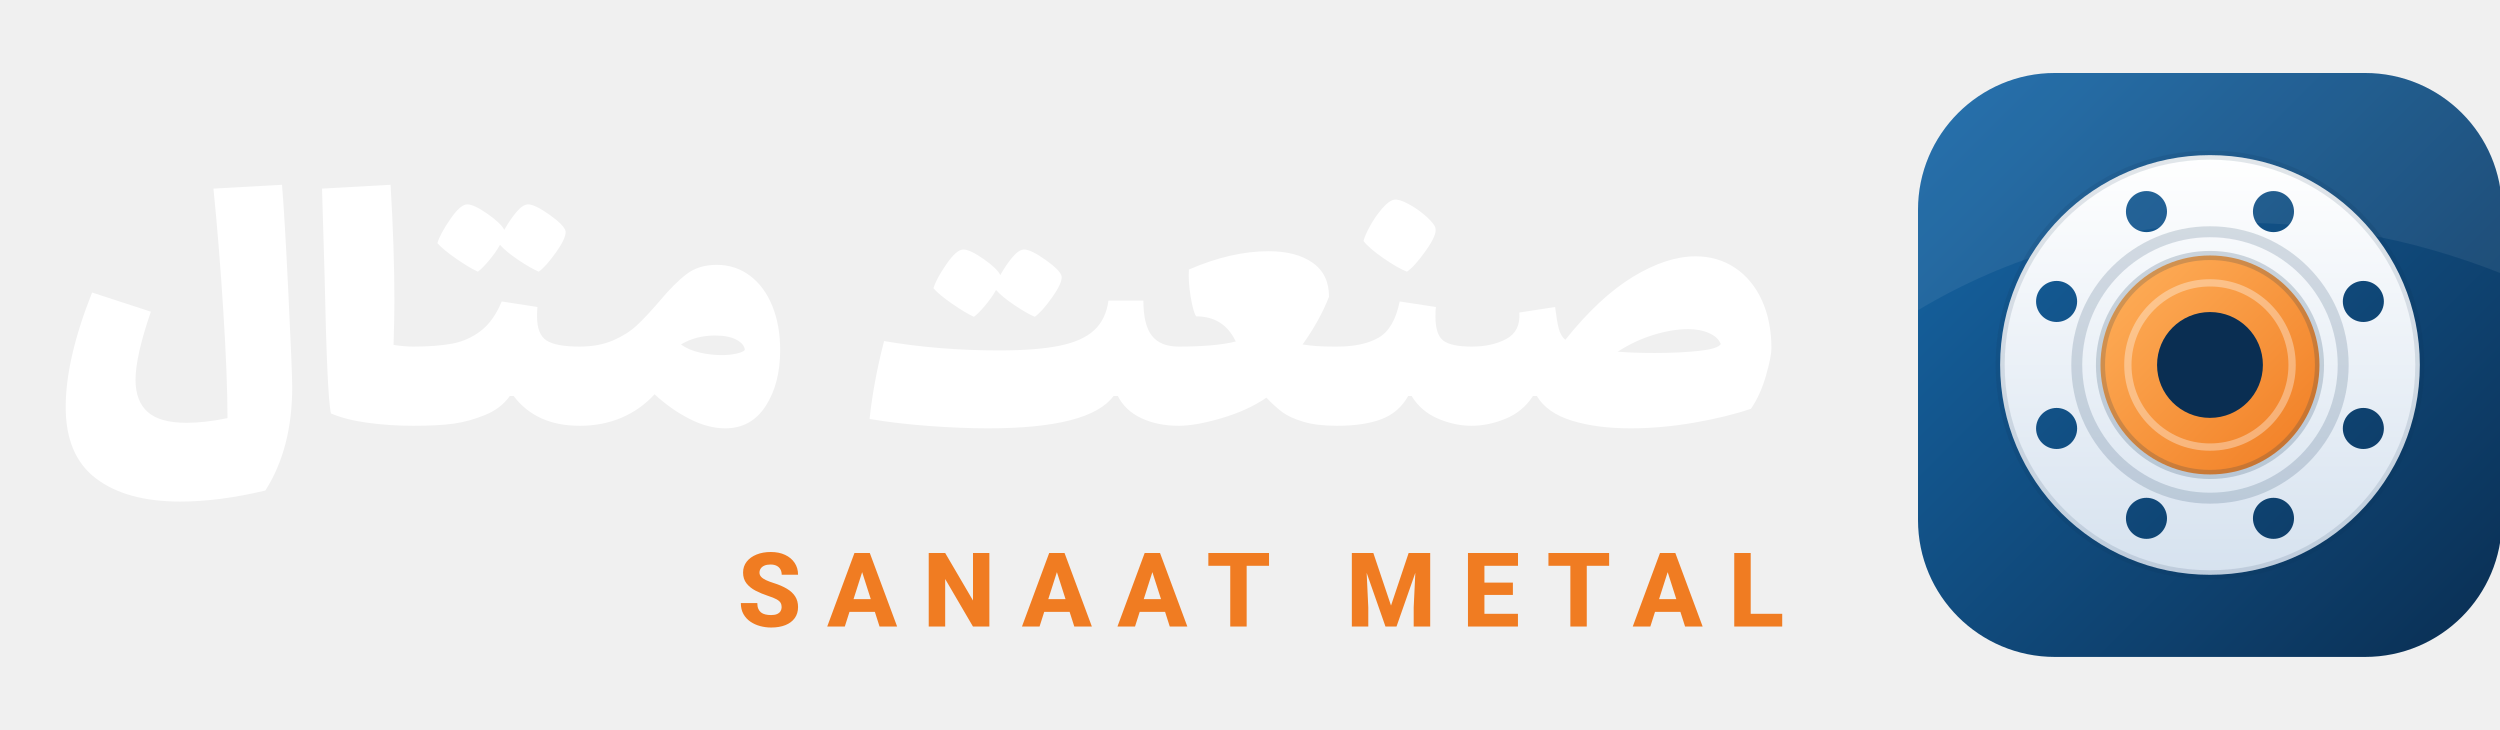
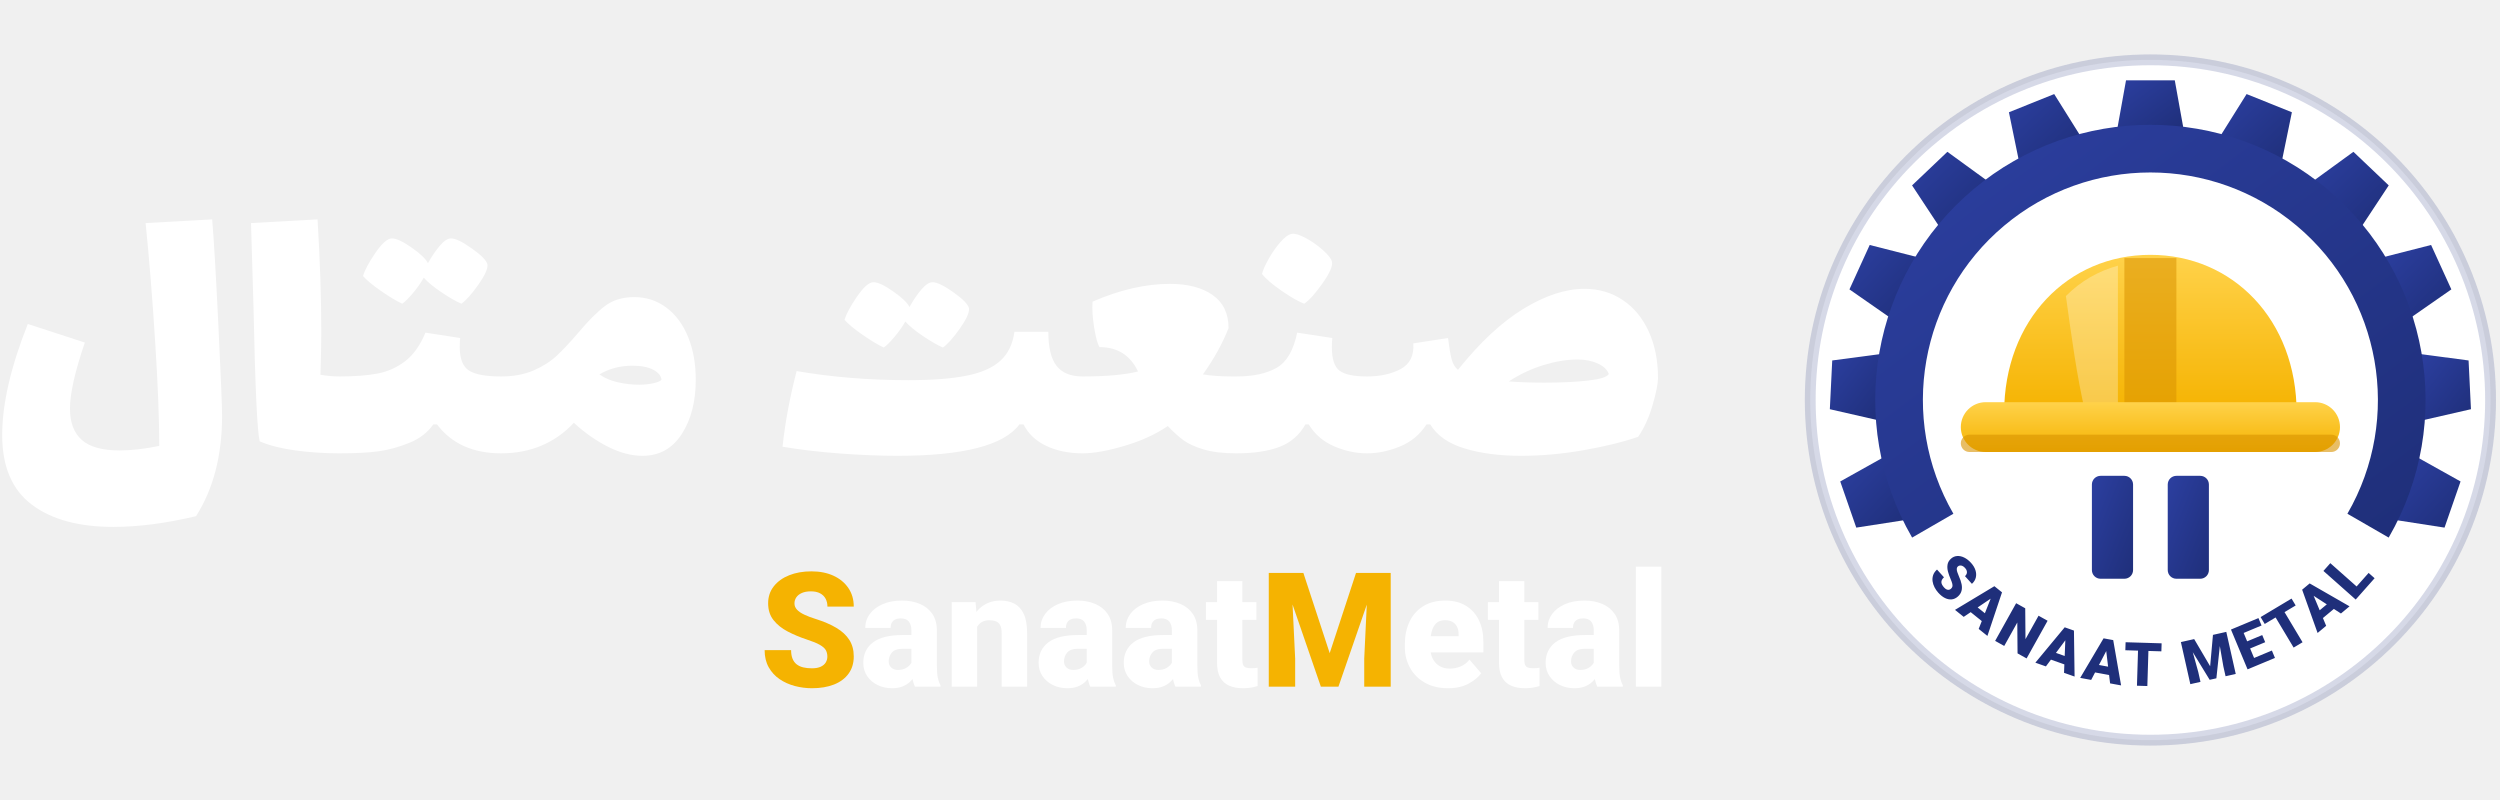
- <svg xmlns="http://www.w3.org/2000/svg" viewBox="0 0 411 120" width="411" height="120" role="img" aria-label="صنعت متال | Sanaat Metal">
-   <g transform="translate(315.32 12.0) scale(1.5)">
+ <svg xmlns="http://www.w3.org/2000/svg" viewBox="0 0 375 120" width="375" height="120" role="img" aria-label="صنعت متال | SanaatMetal">
+   <g transform="translate(270.56 8.0) scale(1.625)">
    <defs>
-       <linearGradient id="kbg" x1="0" y1="0" x2="1" y2="1">
-         <stop offset="0" stop-color="#1769aa" />
-         <stop offset="1" stop-color="#0a2e52" />
+       <linearGradient id="kg" x1="0" y1="0" x2="0" y2="1">
+         <stop offset="0" stop-color="#ffd24a" />
+         <stop offset="1" stop-color="#f5b301" />
      </linearGradient>
-       <linearGradient id="kor" x1="0" y1="0" x2="1" y2="1">
-         <stop offset="0" stop-color="#ffb15c" />
-         <stop offset="1" stop-color="#f07c22" />
+       <linearGradient id="kn" x1="0" y1="0" x2="1" y2="1">
+         <stop offset="0" stop-color="#2c3fa0" />
+         <stop offset="1" stop-color="#1f2f7a" />
      </linearGradient>
-       <linearGradient id="kst" x1="0" y1="0" x2="0" y2="1">
-         <stop offset="0" stop-color="#ffffff" />
-         <stop offset="1" stop-color="#d6e2ef" />
-       </linearGradient>
-       <mask id="km">
-         <rect width="64" height="64" fill="#fff" />
-         <g fill="#000">
-           <circle cx="48.81" cy="38.96" r="2.25" />
-           <circle cx="38.96" cy="48.81" r="2.25" />
-           <circle cx="25.04" cy="48.81" r="2.25" />
-           <circle cx="15.19" cy="38.96" r="2.25" />
-           <circle cx="15.19" cy="25.04" r="2.25" />
-           <circle cx="25.04" cy="15.19" r="2.25" />
-           <circle cx="38.96" cy="15.19" r="2.25" />
-           <circle cx="48.81" cy="25.04" r="2.25" />
-         </g>
-       </mask>
    </defs>
-     <rect width="64" height="64" rx="15" fill="url(#kbg)" />
-     <path d="M0 15A15 15 0 0 1 15 0H49A15 15 0 0 1 64 15V22C44 14 20 14 0 26Z" fill="#fff" opacity=".07" />
-     <circle cx="32" cy="32" r="23" fill="url(#kst)" mask="url(#km)" />
-     <circle cx="32" cy="32" r="23" fill="none" stroke="#0a2e52" stroke-opacity=".12" stroke-width="1" />
-     <circle cx="32" cy="32" r="14.6" fill="none" stroke="#0a2e52" stroke-opacity=".16" stroke-width="1.2" />
-     <circle cx="32" cy="32" r="12" fill="url(#kor)" />
-     <circle cx="32" cy="32" r="9" fill="none" stroke="#fff" stroke-opacity=".35" stroke-width=".8" />
-     <circle cx="32" cy="32" r="5.8" fill="#0a2e52" />
-     <circle cx="32" cy="32" r="12" fill="none" stroke="#0a2e52" stroke-opacity=".18" stroke-width="1" />
+     <circle cx="32" cy="32" r="31.4" fill="#fff" />
+     <circle cx="32" cy="32" r="31.4" fill="none" stroke="#1f2f7a" stroke-opacity=".18" stroke-width="1" />
+     <g fill="url(#kn)">
+       <polygon points="9.36,43.08 4.85,43.78 3.37,39.52 7.36,37.29" />
+       <polygon points="6.87,33.87 2.41,32.85 2.63,28.35 7.16,27.75" />
+       <polygon points="7.97,24.40 4.22,21.79 6.09,17.69 10.52,18.82" />
+       <polygon points="12.52,16.01 10.00,12.19 13.26,9.09 16.96,11.78" />
+       <polygon points="19.86,9.92 18.94,5.44 23.12,3.76 25.55,7.64" />
+       <polygon points="28.94,6.99 29.75,2.49 34.25,2.49 35.06,6.99" />
+       <polygon points="38.45,7.64 40.88,3.76 45.06,5.44 44.14,9.92" />
+       <polygon points="47.04,11.78 50.74,9.09 54.00,12.19 51.48,16.01" />
+       <polygon points="53.48,18.82 57.91,17.69 59.78,21.79 56.03,24.40" />
+       <polygon points="56.84,27.75 61.37,28.35 61.59,32.85 57.13,33.87" />
+       <polygon points="56.64,37.29 60.63,39.52 59.15,43.78 54.64,43.08" />
+     </g>
+     <path d="M11.91 43.60A23.2 23.2 0 1 1 52.09 43.60" fill="none" stroke="url(#kn)" stroke-width="4.4" />
+     <path d="M18.5 33.2C18.5 24.6 24.4 18.6 32 18.6S45.5 24.6 45.5 33.2Z" fill="url(#kg)" />
+     <path d="M29.6 18.9H34.4V33.2H29.6Z" fill="#d99200" opacity=".55" />
+     <path d="M24.2 22.4C25.6 21 27.2 20.1 29 19.6V33.2H26C25.2 29.8 24.7 26 24.2 22.4Z" fill="#fff" opacity=".28" />
+     <rect x="14.5" y="32.2" width="35" height="4.6" rx="2.3" fill="url(#kg)" />
+     <rect x="14.5" y="35.2" width="35" height="1.6" rx=".8" fill="#d99200" opacity=".6" />
+     <rect x="26.6" y="39" width="3.8" height="9.5" rx=".8" fill="url(#kn)" />
+     <rect x="33.6" y="39" width="3.8" height="9.5" rx=".8" fill="url(#kn)" />
+     <path d="M13.589 49.424Q13.682 49.34 13.717 49.239Q13.751 49.138 13.714 48.969Q13.677 48.8 13.551 48.512Q13.404 48.174 13.314 47.836Q13.225 47.499 13.275 47.194Q13.324 46.89 13.59 46.65Q13.844 46.421 14.164 46.401Q14.485 46.38 14.818 46.546Q15.151 46.711 15.446 47.038Q15.739 47.362 15.851 47.713Q15.963 48.063 15.884 48.39Q15.805 48.717 15.525 48.97L14.886 48.261Q14.998 48.161 15.042 48.038Q15.086 47.915 15.052 47.78Q15.018 47.645 14.894 47.507Q14.773 47.373 14.65 47.318Q14.527 47.263 14.417 47.278Q14.306 47.293 14.225 47.366Q14.138 47.445 14.127 47.572Q14.117 47.699 14.17 47.872Q14.223 48.045 14.32 48.263Q14.505 48.668 14.572 49.007Q14.639 49.347 14.562 49.627Q14.486 49.908 14.236 50.133Q13.97 50.373 13.662 50.405Q13.353 50.436 13.036 50.279Q12.719 50.121 12.42 49.79Q12.215 49.563 12.074 49.29Q11.933 49.018 11.893 48.73Q11.853 48.443 11.946 48.165Q12.04 47.887 12.302 47.651L12.946 48.365Q12.817 48.483 12.758 48.598Q12.7 48.713 12.707 48.828Q12.713 48.944 12.778 49.062Q12.843 49.181 12.956 49.307Q13.079 49.443 13.194 49.49Q13.308 49.538 13.409 49.517Q13.51 49.496 13.589 49.424ZM17.493 50.176 14.766 52.019 13.963 51.373 17.598 49.187 18.107 49.596ZM16.149 53.131 17.361 50.07 17.787 49.339 18.303 49.754 16.955 53.778ZM17.05 51.949 16.585 52.527 14.994 51.247 15.458 50.67ZM22.511 52.378 20.572 55.855 19.737 55.389 19.713 52.539 18.507 54.703 17.668 54.235 19.607 50.758 20.446 51.226 20.469 54.075 21.676 51.912ZM24.318 53.95 22.354 56.591 21.382 56.247 24.09 52.982 24.706 53.2ZM24.027 57.183 24.158 53.894 24.319 53.063 24.943 53.284 25.001 57.528ZM24.486 55.77 24.239 56.469 22.313 55.787 22.561 55.089ZM28.056 54.92 26.533 57.838 25.519 57.651 27.677 54 28.32 54.118ZM28.279 58.158 27.889 54.889 27.916 54.044 28.567 54.163 29.295 58.345ZM28.509 56.691 28.375 57.42 26.366 57.051 26.5 56.322ZM31.839 54.424 31.718 58.404 30.759 58.374 30.88 54.395ZM33.036 54.461 33.013 55.201 29.687 55.1 29.71 54.36ZM35.278 54.241 36.041 54.07 37.515 56.578 37.775 53.68 38.538 53.509 38.09 57.69 37.471 57.829ZM34.814 54.345 35.603 54.168 36.419 57.112 36.622 58.019 35.686 58.23ZM38.213 53.582 39.005 53.404 39.877 57.289 38.938 57.499 38.735 56.592ZM43.214 55.127 43.498 55.809 41.54 56.625 41.256 55.944ZM40.323 52.819 41.855 56.494 40.969 56.863 39.437 53.189ZM42.322 53.698 42.597 54.357 40.891 55.068 40.616 54.409ZM41.974 52.131 42.259 52.815 40.293 53.635 40.008 52.951ZM44.001 50.945 46.045 54.362 45.221 54.854 43.177 51.438ZM45.029 50.33 45.409 50.966 42.553 52.674 42.173 52.038ZM46.957 49.808 48.225 52.845 47.433 53.505 46.007 49.51 46.509 49.092ZM49.588 51.708 46.826 49.917 46.194 49.354 46.702 48.931 50.382 51.046ZM48.607 50.593 49.082 51.162 47.513 52.47 47.039 51.901ZM52.143 47.962 52.696 48.451 51.361 49.957 50.808 49.468ZM48.608 47.061 51.588 49.702 50.951 50.42 47.972 47.779Z" fill="#1f2f7a" />
  </g>
-   <path d="M48.04 63.63Q48.04 73.71 43.63 80.64Q36.0 82.46 29.63 82.46Q20.81 82.46 15.805 78.68Q10.8 74.9 10.8 66.92Q10.8 59.01 15.14 48.09L24.8 51.24Q22.28 58.59 22.28 62.44Q22.28 65.94 24.275 67.725Q26.27 69.51 30.68 69.51Q33.69 69.51 37.4 68.74Q37.4 61.95 36.7 50.96Q36.0 39.97 35.09 31.01L46.36 30.38Q46.78 35.21 47.41 48.23Q48.04 61.25 48.04 63.63ZM69.81 63.49Q69.81 66.85 69.39 68.425Q68.97 70.0 67.92 70.0Q64.07 70.0 60.465 69.51Q56.86 69.02 54.41 67.97Q53.78 65.45 53.36 45.22L52.94 31.01L64.21 30.38Q64.84 40.81 64.84 49.56Q64.84 52.22 64.7 56.7Q66.45 56.98 67.92 56.98Q69.04 56.98 69.425 58.59Q69.81 60.2 69.81 63.49ZM97.18 63.49Q97.18 66.85 96.76 68.425Q96.34 70.0 95.29 70.0Q88.15 70.0 84.44 65.1H83.81Q82.34 67.2 79.68 68.25Q77.09 69.3 74.57 69.65Q72.05 70.0 67.92 70.0Q66.87 70.0 66.45 68.425Q66.03 66.85 66.03 63.49Q66.03 60.2 66.415 58.59Q66.8 56.98 67.92 56.98Q71.77 56.98 74.36 56.49Q76.95 56.0 79.05 54.39Q81.15 52.78 82.48 49.56L88.36 50.47Q88.29 51.03 88.29 52.01Q88.29 54.95 89.83 55.965Q91.37 56.98 95.29 56.98Q96.41 56.98 96.795 58.59Q97.18 60.2 97.18 63.49ZM88.57 44.66Q87.24 44.1 85.21 42.735Q83.18 41.37 82.2 40.25Q81.5 41.51 80.38 42.84Q79.26 44.17 78.56 44.66Q77.16 44.03 74.99 42.525Q72.82 41.02 71.91 39.97Q72.33 38.5 74.01 36.05Q75.69 33.6 76.81 33.6Q77.93 33.6 80.17 35.175Q82.41 36.75 82.9 37.8Q83.88 36.05 84.93 34.825Q85.98 33.6 86.82 33.6Q87.94 33.6 90.355 35.315Q92.77 37.03 92.98 38.01Q93.12 39.06 91.44 41.44Q89.76 43.82 88.57 44.66ZM128.26 57.54Q128.26 63.07 125.88 66.745Q123.5 70.42 119.23 70.42Q116.43 70.42 113.385 68.88Q110.34 67.34 107.61 64.82Q105.3 67.34 102.185 68.67Q99.07 70.0 95.29 70.0Q94.24 70.0 93.82 68.425Q93.4 66.85 93.4 63.49Q93.4 60.2 93.785 58.59Q94.17 56.98 95.29 56.98Q98.44 56.98 100.785 55.965Q103.13 54.95 104.705 53.48Q106.28 52.01 108.38 49.56Q110.9 46.55 112.895 45.045Q114.89 43.54 117.83 43.54Q120.91 43.54 123.29 45.325Q125.67 47.11 126.965 50.295Q128.26 53.48 128.26 57.54ZM122.45 57.54Q122.38 56.56 121.085 55.86Q119.79 55.16 117.55 55.16Q114.4 55.16 111.95 56.63Q113.21 57.54 115.03 57.96Q116.85 58.38 118.67 58.38Q119.93 58.38 121.05 58.135Q122.17 57.89 122.45 57.54ZM195.67 63.49Q195.67 66.85 195.25 68.425Q194.83 70.0 193.78 70.0Q190.28 70.0 187.62 68.74Q184.96 67.48 183.77 65.1H183.07Q179.15 70.42 162.42 70.42Q158.08 70.42 152.795 70.035Q147.51 69.65 142.96 68.88Q143.59 62.86 145.34 56.07Q154.3 57.61 164.24 57.61Q170.4 57.61 174.18 56.84Q177.96 56.07 179.885 54.285Q181.81 52.5 182.23 49.42H187.97Q187.97 53.41 189.37 55.195Q190.77 56.98 193.78 56.98Q194.9 56.98 195.285 58.59Q195.67 60.2 195.67 63.49ZM170.12 52.08Q168.79 51.52 166.76 50.155Q164.73 48.79 163.75 47.67Q163.05 48.93 161.93 50.26Q160.81 51.59 160.11 52.08Q158.71 51.45 156.54 49.945Q154.37 48.44 153.46 47.39Q153.88 45.92 155.56 43.47Q157.24 41.02 158.36 41.02Q159.48 41.02 161.72 42.595Q163.96 44.17 164.45 45.22Q165.43 43.47 166.48 42.245Q167.53 41.02 168.37 41.02Q169.49 41.02 171.905 42.735Q174.32 44.45 174.53 45.43Q174.67 46.48 172.99 48.86Q171.31 51.24 170.12 52.08ZM221.71 63.49Q221.71 66.85 221.29 68.425Q220.87 70.0 219.82 70.0Q216.46 70.0 214.255 69.335Q212.05 68.67 210.825 67.76Q209.6 66.85 208.2 65.38Q205.12 67.48 200.85 68.74Q196.58 70.0 193.78 70.0Q192.73 70.0 192.31 68.425Q191.89 66.85 191.89 63.49Q191.89 60.2 192.275 58.59Q192.66 56.98 193.78 56.98Q199.8 56.98 203.16 56.14Q201.2 52.01 196.65 52.01Q196.16 51.31 195.74 48.755Q195.32 46.2 195.46 44.31Q202.39 41.3 208.55 41.3Q213.1 41.3 215.795 43.19Q218.49 45.08 218.49 48.79Q216.95 52.71 214.15 56.63Q216.18 56.98 219.19 56.98H219.82Q220.94 56.98 221.325 58.59Q221.71 60.2 221.71 63.49ZM243.83 63.49Q243.83 66.85 243.41 68.425Q242.99 70.0 241.94 70.0Q239.14 70.0 236.375 68.81Q233.61 67.62 232.07 65.1H231.51Q229.97 67.83 227.1 68.915Q224.23 70.0 219.82 70.0Q218.77 70.0 218.35 68.425Q217.93 66.85 217.93 63.49Q217.93 60.2 218.315 58.59Q218.7 56.98 219.82 56.98Q224.09 56.98 226.645 55.51Q229.2 54.04 230.11 49.56L236.06 50.47Q235.99 51.03 235.99 52.08Q235.99 55.02 237.285 56.0Q238.58 56.98 241.94 56.98Q243.06 56.98 243.445 58.59Q243.83 60.2 243.83 63.49ZM224.16 39.62Q224.37 38.71 225.245 37.135Q226.12 35.56 227.24 34.265Q228.36 32.97 229.2 32.83Q229.97 32.69 231.545 33.53Q233.12 34.37 234.485 35.595Q235.85 36.82 235.99 37.52Q236.27 38.57 234.415 41.195Q232.56 43.82 231.3 44.66Q229.83 44.1 227.45 42.455Q225.07 40.81 224.16 39.62ZM291.22 57.26Q291.22 58.66 290.31 61.81Q289.4 64.96 287.86 67.2Q284.01 68.53 278.585 69.475Q273.16 70.42 268.05 70.42Q262.52 70.42 258.425 69.16Q254.33 67.9 252.65 65.1H252.02Q250.34 67.69 247.505 68.845Q244.67 70.0 241.94 70.0Q240.89 70.0 240.47 68.425Q240.05 66.85 240.05 63.49Q240.05 60.2 240.435 58.59Q240.82 56.98 241.94 56.98Q245.3 56.98 247.645 55.72Q249.99 54.46 249.78 51.38L255.66 50.47Q255.94 52.78 256.255 54.005Q256.57 55.23 257.34 55.86Q262.94 48.86 268.47 45.5Q274.0 42.14 278.76 42.14Q282.4 42.14 285.235 44.03Q288.07 45.92 289.645 49.35Q291.22 52.78 291.22 57.26ZM272.04 58.03Q276.24 58.03 279.355 57.68Q282.47 57.33 282.89 56.56Q282.47 55.44 281.0 54.775Q279.53 54.11 277.57 54.11Q274.91 54.11 271.83 55.055Q268.75 56.0 265.95 57.82Q268.54 58.03 272.04 58.03Z" fill="#ffffff" />
-   <path d="M128.502 99.812Q128.502 99.406 128.328 99.103Q128.153 98.8 127.672 98.53Q127.19 98.26 126.244 97.953Q125.165 97.596 124.231 97.115Q123.297 96.633 122.729 95.911Q122.16 95.189 122.16 94.126Q122.16 93.105 122.749 92.346Q123.339 91.586 124.372 91.167Q125.406 90.748 126.725 90.748Q128.054 90.748 129.062 91.217Q130.071 91.686 130.635 92.529Q131.2 93.371 131.2 94.483H128.51Q128.51 93.994 128.307 93.616Q128.103 93.238 127.693 93.022Q127.282 92.807 126.667 92.807Q126.07 92.807 125.667 92.985Q125.265 93.164 125.061 93.471Q124.858 93.778 124.858 94.143Q124.858 94.525 125.128 94.824Q125.397 95.123 125.916 95.367Q126.435 95.612 127.174 95.845Q128.469 96.251 129.365 96.787Q130.262 97.322 130.731 98.057Q131.2 98.792 131.2 99.796Q131.2 100.867 130.652 101.622Q130.104 102.377 129.112 102.772Q128.12 103.166 126.775 103.166Q125.862 103.166 124.974 102.929Q124.086 102.693 123.368 102.203Q122.65 101.713 122.222 100.954Q121.795 100.194 121.795 99.148H124.501Q124.501 99.696 124.659 100.074Q124.816 100.452 125.111 100.684Q125.406 100.917 125.829 101.016Q126.252 101.116 126.775 101.116Q127.381 101.116 127.759 100.946Q128.137 100.775 128.319 100.477Q128.502 100.178 128.502 99.812ZM142.007 93.213 138.886 103.0H135.997L140.471 90.914H142.298ZM144.597 103.0 141.467 93.213 141.144 90.914H142.995L147.486 103.0ZM144.464 98.501V100.593H138.164V98.501ZM162.651 90.914V103.0H159.953L155.388 95.189V103.0H152.682V90.914H155.388L159.961 98.725V90.914ZM174.023 93.213 170.902 103.0H168.013L172.487 90.914H174.313ZM176.613 103.0 173.483 93.213 173.159 90.914H175.011L179.501 103.0ZM176.48 98.501V100.593H170.179V98.501ZM189.719 93.213 186.598 103.0H183.71L188.184 90.914H190.01ZM192.309 103.0 189.18 93.213 188.856 90.914H190.707L195.198 103.0ZM192.176 98.501V100.593H185.876V98.501ZM204.951 90.914V103.0H202.253V90.914ZM208.628 90.914V93.014H198.651V90.914ZM223.536 90.914H225.777L228.683 99.555L231.58 90.914H233.821L229.587 103.0H227.77ZM222.241 90.914H224.524L224.947 99.871V103.0H222.241ZM232.833 90.914H235.124V103.0H232.41V99.871ZM249.551 100.908V103.0H243.117V100.908ZM244.039 90.914V103.0H241.333V90.914ZM248.72 95.778V97.804H243.117V95.778ZM249.559 90.914V93.014H243.117V90.914ZM260.864 90.914V103.0H258.167V90.914ZM264.542 90.914V93.014H254.564V90.914ZM274.436 93.213 271.315 103.0H268.426L272.9 90.914H274.726ZM277.026 103.0 273.896 93.213 273.573 90.914H275.424L279.914 103.0ZM276.893 98.501V100.593H270.593V98.501ZM292.996 100.908V103.0H286.895V100.908ZM287.817 90.914V103.0H285.111V90.914Z" fill="#f07c22" />
+   <path d="M33.312 62.358Q33.312 71.286 29.406 77.424Q22.648 79.036 17.006 79.036Q9.194 79.036 4.761 75.688Q0.328 72.34 0.328 65.272Q0.328 58.266 4.172 48.594L12.728 51.384Q10.496 57.894 10.496 61.304Q10.496 64.404 12.263 65.985Q14.03 67.566 17.936 67.566Q20.602 67.566 23.888 66.884Q23.888 60.87 23.268 51.136Q22.648 41.402 21.842 33.466L31.824 32.908Q32.196 37.186 32.754 48.718Q33.312 60.25 33.312 62.358ZM52.594 62.234Q52.594 65.21 52.222 66.605Q51.85 68.0 50.92 68.0Q47.51 68.0 44.317 67.566Q41.124 67.132 38.954 66.202Q38.396 63.97 38.024 46.052L37.652 33.466L47.634 32.908Q48.192 42.146 48.192 49.896Q48.192 52.252 48.068 56.22Q49.618 56.468 50.92 56.468Q51.912 56.468 52.253 57.894Q52.594 59.32 52.594 62.234ZM76.836 62.234Q76.836 65.21 76.464 66.605Q76.092 68.0 75.162 68.0Q68.838 68.0 65.552 63.66H64.994Q63.692 65.52 61.336 66.45Q59.042 67.38 56.81 67.69Q54.578 68.0 50.92 68.0Q49.99 68.0 49.618 66.605Q49.246 65.21 49.246 62.234Q49.246 59.32 49.587 57.894Q49.928 56.468 50.92 56.468Q54.33 56.468 56.624 56.034Q58.918 55.6 60.778 54.174Q62.638 52.748 63.816 49.896L69.024 50.702Q68.962 51.198 68.962 52.066Q68.962 54.67 70.326 55.569Q71.69 56.468 75.162 56.468Q76.154 56.468 76.495 57.894Q76.836 59.32 76.836 62.234ZM69.21 45.556Q68.032 45.06 66.234 43.851Q64.436 42.642 63.568 41.65Q62.948 42.766 61.956 43.944Q60.964 45.122 60.344 45.556Q59.104 44.998 57.182 43.665Q55.26 42.332 54.454 41.402Q54.826 40.1 56.314 37.93Q57.802 35.76 58.794 35.76Q59.786 35.76 61.77 37.155Q63.754 38.55 64.188 39.48Q65.056 37.93 65.986 36.845Q66.916 35.76 67.66 35.76Q68.652 35.76 70.791 37.279Q72.93 38.798 73.116 39.666Q73.24 40.596 71.752 42.704Q70.264 44.812 69.21 45.556ZM104.364 56.964Q104.364 61.862 102.256 65.117Q100.148 68.372 96.366 68.372Q93.886 68.372 91.189 67.008Q88.492 65.644 86.074 63.412Q84.028 65.644 81.269 66.822Q78.51 68.0 75.162 68.0Q74.232 68.0 73.86 66.605Q73.488 65.21 73.488 62.234Q73.488 59.32 73.829 57.894Q74.17 56.468 75.162 56.468Q77.952 56.468 80.029 55.569Q82.106 54.67 83.501 53.368Q84.896 52.066 86.756 49.896Q88.988 47.23 90.755 45.897Q92.522 44.564 95.126 44.564Q97.854 44.564 99.962 46.145Q102.07 47.726 103.217 50.547Q104.364 53.368 104.364 56.964ZM99.218 56.964Q99.156 56.096 98.009 55.476Q96.862 54.856 94.878 54.856Q92.088 54.856 89.918 56.158Q91.034 56.964 92.646 57.336Q94.258 57.708 95.87 57.708Q96.986 57.708 97.978 57.491Q98.97 57.274 99.218 56.964ZM164.07 62.234Q164.07 65.21 163.698 66.605Q163.326 68.0 162.396 68.0Q159.296 68.0 156.94 66.884Q154.584 65.768 153.53 63.66H152.91Q149.438 68.372 134.62 68.372Q130.776 68.372 126.095 68.031Q121.414 67.69 117.384 67.008Q117.942 61.676 119.492 55.662Q127.428 57.026 136.232 57.026Q141.688 57.026 145.036 56.344Q148.384 55.662 150.089 54.081Q151.794 52.5 152.166 49.772H157.25Q157.25 53.306 158.49 54.887Q159.73 56.468 162.396 56.468Q163.388 56.468 163.729 57.894Q164.07 59.32 164.07 62.234ZM141.44 52.128Q140.262 51.632 138.464 50.423Q136.666 49.214 135.798 48.222Q135.178 49.338 134.186 50.516Q133.194 51.694 132.574 52.128Q131.334 51.57 129.412 50.237Q127.49 48.904 126.684 47.974Q127.056 46.672 128.544 44.502Q130.032 42.332 131.024 42.332Q132.016 42.332 134.0 43.727Q135.984 45.122 136.418 46.052Q137.286 44.502 138.216 43.417Q139.146 42.332 139.89 42.332Q140.882 42.332 143.021 43.851Q145.16 45.37 145.346 46.238Q145.47 47.168 143.982 49.276Q142.494 51.384 141.44 52.128ZM187.134 62.234Q187.134 65.21 186.762 66.605Q186.39 68.0 185.46 68.0Q182.484 68.0 180.531 67.411Q178.578 66.822 177.493 66.016Q176.408 65.21 175.168 63.908Q172.44 65.768 168.658 66.884Q164.876 68.0 162.396 68.0Q161.466 68.0 161.094 66.605Q160.722 65.21 160.722 62.234Q160.722 59.32 161.063 57.894Q161.404 56.468 162.396 56.468Q167.728 56.468 170.704 55.724Q168.968 52.066 164.938 52.066Q164.504 51.446 164.132 49.183Q163.76 46.92 163.884 45.246Q170.022 42.58 175.478 42.58Q179.508 42.58 181.895 44.254Q184.282 45.928 184.282 49.214Q182.918 52.686 180.438 56.158Q182.236 56.468 184.902 56.468H185.46Q186.452 56.468 186.793 57.894Q187.134 59.32 187.134 62.234ZM206.726 62.234Q206.726 65.21 206.354 66.605Q205.982 68.0 205.052 68.0Q202.572 68.0 200.123 66.946Q197.674 65.892 196.31 63.66H195.814Q194.45 66.078 191.908 67.039Q189.366 68.0 185.46 68.0Q184.53 68.0 184.158 66.605Q183.786 65.21 183.786 62.234Q183.786 59.32 184.127 57.894Q184.468 56.468 185.46 56.468Q189.242 56.468 191.505 55.166Q193.768 53.864 194.574 49.896L199.844 50.702Q199.782 51.198 199.782 52.128Q199.782 54.732 200.929 55.6Q202.076 56.468 205.052 56.468Q206.044 56.468 206.385 57.894Q206.726 59.32 206.726 62.234ZM189.304 41.092Q189.49 40.286 190.265 38.891Q191.04 37.496 192.032 36.349Q193.024 35.202 193.768 35.078Q194.45 34.954 195.845 35.698Q197.24 36.442 198.449 37.527Q199.658 38.612 199.782 39.232Q200.03 40.162 198.387 42.487Q196.744 44.812 195.628 45.556Q194.326 45.06 192.218 43.603Q190.11 42.146 189.304 41.092ZM248.7 56.716Q248.7 57.956 247.894 60.746Q247.088 63.536 245.724 65.52Q242.314 66.698 237.509 67.535Q232.704 68.372 228.178 68.372Q223.28 68.372 219.653 67.256Q216.026 66.14 214.538 63.66H213.98Q212.492 65.954 209.981 66.977Q207.47 68.0 205.052 68.0Q204.122 68.0 203.75 66.605Q203.378 65.21 203.378 62.234Q203.378 59.32 203.719 57.894Q204.06 56.468 205.052 56.468Q208.028 56.468 210.105 55.352Q212.182 54.236 211.996 51.508L217.204 50.702Q217.452 52.748 217.731 53.833Q218.01 54.918 218.692 55.476Q223.652 49.276 228.55 46.3Q233.448 43.324 237.664 43.324Q240.888 43.324 243.399 44.998Q245.91 46.672 247.305 49.71Q248.7 52.748 248.7 56.716ZM231.712 57.398Q235.432 57.398 238.191 57.088Q240.95 56.778 241.322 56.096Q240.95 55.104 239.648 54.515Q238.346 53.926 236.61 53.926Q234.254 53.926 231.526 54.763Q228.798 55.6 226.318 57.212Q228.612 57.398 231.712 57.398Z" fill="#ffffff" />
+   <path d="M124.103 98.488Q124.103 97.926 123.869 97.516Q123.634 97.105 122.972 96.725Q122.31 96.344 121.009 95.922Q119.486 95.418 118.167 94.732Q116.849 94.047 116.035 93.027Q115.22 92.008 115.22 90.484Q115.22 89.031 116.064 87.953Q116.908 86.875 118.373 86.289Q119.837 85.703 121.712 85.703Q123.599 85.703 125.023 86.359Q126.447 87.016 127.255 88.205Q128.064 89.395 128.064 90.988H124.115Q124.115 90.32 123.839 89.805Q123.564 89.289 123.013 88.996Q122.462 88.703 121.63 88.703Q120.822 88.703 120.271 88.949Q119.72 89.195 119.445 89.605Q119.169 90.016 119.169 90.52Q119.169 91.035 119.544 91.445Q119.919 91.855 120.64 92.195Q121.361 92.535 122.369 92.852Q124.197 93.426 125.462 94.182Q126.728 94.938 127.396 95.98Q128.064 97.023 128.064 98.465Q128.064 99.977 127.285 101.049Q126.505 102.121 125.099 102.678Q123.693 103.234 121.794 103.234Q120.482 103.234 119.222 102.9Q117.962 102.566 116.943 101.875Q115.923 101.184 115.308 100.094Q114.693 99.004 114.693 97.516H118.665Q118.665 98.277 118.876 98.799Q119.087 99.32 119.492 99.643Q119.896 99.965 120.476 100.105Q121.056 100.246 121.794 100.246Q122.603 100.246 123.113 100.006Q123.623 99.766 123.863 99.367Q124.103 98.969 124.103 98.488Z" fill="#f5b301" />
+   <path d="M136.712 99.895V94.562Q136.712 93.742 136.337 93.25Q135.962 92.758 135.107 92.758Q134.626 92.758 134.287 92.922Q133.947 93.086 133.771 93.402Q133.595 93.719 133.595 94.188H129.787Q129.787 93.027 130.466 92.102Q131.146 91.176 132.388 90.631Q133.63 90.086 135.306 90.086Q136.806 90.086 137.99 90.59Q139.173 91.094 139.853 92.09Q140.533 93.086 140.533 94.586V99.836Q140.533 101.031 140.673 101.676Q140.814 102.32 141.072 102.801V103.0H137.24Q136.97 102.426 136.841 101.6Q136.712 100.773 136.712 99.895ZM137.181 95.254 137.205 97.316H135.423Q134.263 97.316 133.783 97.885Q133.302 98.453 133.302 99.215Q133.302 99.777 133.689 100.135Q134.076 100.492 134.685 100.492Q135.365 100.492 135.851 100.229Q136.337 99.965 136.601 99.584Q136.865 99.203 136.865 98.863L137.744 100.434Q137.521 100.902 137.216 101.395Q136.912 101.887 136.46 102.303Q136.009 102.719 135.359 102.977Q134.708 103.234 133.794 103.234Q132.611 103.234 131.632 102.754Q130.654 102.273 130.074 101.412Q129.494 100.551 129.494 99.426Q129.494 97.469 130.947 96.361Q132.4 95.254 135.412 95.254ZM146.568 93.027V103.0H142.759V90.32H146.333ZM146.099 96.227 145.173 96.238Q145.173 94.316 145.783 92.939Q146.392 91.562 147.499 90.824Q148.607 90.086 150.083 90.086Q151.267 90.086 152.164 90.555Q153.06 91.023 153.564 92.096Q154.068 93.168 154.068 94.996V103.0H150.248V94.984Q150.248 94.199 150.025 93.777Q149.802 93.355 149.392 93.197Q148.982 93.039 148.384 93.039Q147.763 93.039 147.324 93.279Q146.884 93.52 146.615 93.953Q146.345 94.387 146.222 94.961Q146.099 95.535 146.099 96.227ZM163.009 99.895V94.562Q163.009 93.742 162.634 93.25Q162.259 92.758 161.404 92.758Q160.923 92.758 160.583 92.922Q160.244 93.086 160.068 93.402Q159.892 93.719 159.892 94.188H156.083Q156.083 93.027 156.763 92.102Q157.443 91.176 158.685 90.631Q159.927 90.086 161.603 90.086Q163.103 90.086 164.287 90.59Q165.47 91.094 166.15 92.09Q166.83 93.086 166.83 94.586V99.836Q166.83 101.031 166.97 101.676Q167.111 102.32 167.369 102.801V103.0H163.537Q163.267 102.426 163.138 101.6Q163.009 100.773 163.009 99.895ZM163.478 95.254 163.501 97.316H161.72Q160.56 97.316 160.08 97.885Q159.599 98.453 159.599 99.215Q159.599 99.777 159.986 100.135Q160.373 100.492 160.982 100.492Q161.662 100.492 162.148 100.229Q162.634 99.965 162.898 99.584Q163.162 99.203 163.162 98.863L164.04 100.434Q163.818 100.902 163.513 101.395Q163.208 101.887 162.757 102.303Q162.306 102.719 161.656 102.977Q161.005 103.234 160.091 103.234Q158.908 103.234 157.929 102.754Q156.951 102.273 156.371 101.412Q155.79 100.551 155.79 99.426Q155.79 97.469 157.244 96.361Q158.697 95.254 161.708 95.254ZM175.783 99.895V94.562Q175.783 93.742 175.408 93.25Q175.033 92.758 174.177 92.758Q173.697 92.758 173.357 92.922Q173.017 93.086 172.841 93.402Q172.665 93.719 172.665 94.188H168.857Q168.857 93.027 169.537 92.102Q170.216 91.176 171.458 90.631Q172.701 90.086 174.376 90.086Q175.876 90.086 177.06 90.59Q178.244 91.094 178.923 92.09Q179.603 93.086 179.603 94.586V99.836Q179.603 101.031 179.744 101.676Q179.884 102.32 180.142 102.801V103.0H176.31Q176.04 102.426 175.912 101.6Q175.783 100.773 175.783 99.895ZM176.251 95.254 176.275 97.316H174.494Q173.333 97.316 172.853 97.885Q172.373 98.453 172.373 99.215Q172.373 99.777 172.759 100.135Q173.146 100.492 173.755 100.492Q174.435 100.492 174.921 100.229Q175.408 99.965 175.671 99.584Q175.935 99.203 175.935 98.863L176.814 100.434Q176.591 100.902 176.287 101.395Q175.982 101.887 175.531 102.303Q175.08 102.719 174.429 102.977Q173.779 103.234 172.865 103.234Q171.681 103.234 170.703 102.754Q169.724 102.273 169.144 101.412Q168.564 100.551 168.564 99.426Q168.564 97.469 170.017 96.361Q171.47 95.254 174.482 95.254ZM188.462 90.32V92.98H180.892V90.32ZM182.556 87.168H186.353V98.945Q186.353 99.461 186.476 99.742Q186.599 100.023 186.892 100.129Q187.185 100.234 187.654 100.234Q187.994 100.234 188.222 100.217Q188.451 100.199 188.638 100.164V102.906Q188.158 103.059 187.619 103.146Q187.08 103.234 186.458 103.234Q185.228 103.234 184.355 102.842Q183.482 102.449 183.019 101.605Q182.556 100.762 182.556 99.391Z" fill="#ffffff" />
+   <path d="M192.248 85.938H195.505L199.455 97.973L203.404 85.938H206.662L200.767 103.0H198.13ZM190.314 85.938H193.654L194.275 98.805V103.0H190.314ZM205.244 85.938H208.607V103.0H204.634V98.805Z" fill="#f5b301" />
+   <path d="M217.208 103.234Q215.169 103.234 213.716 102.396Q212.263 101.559 211.496 100.158Q210.728 98.758 210.728 97.082V96.637Q210.728 94.762 211.414 93.285Q212.099 91.809 213.458 90.947Q214.818 90.086 216.798 90.086Q218.603 90.086 219.874 90.854Q221.146 91.621 221.826 93.01Q222.505 94.398 222.505 96.297V97.855H212.216V95.43H218.79V95.137Q218.79 94.492 218.556 94.018Q218.322 93.543 217.871 93.285Q217.419 93.027 216.763 93.027Q215.896 93.027 215.41 93.514Q214.923 94.0 214.73 94.82Q214.537 95.641 214.537 96.637V97.082Q214.537 98.043 214.888 98.764Q215.24 99.484 215.896 99.889Q216.552 100.293 217.455 100.293Q218.287 100.293 219.072 99.977Q219.857 99.66 220.419 98.945L222.177 100.984Q221.591 101.828 220.314 102.531Q219.037 103.234 217.208 103.234ZM230.755 90.32V92.98H223.185V90.32ZM224.849 87.168H228.646V98.945Q228.646 99.461 228.769 99.742Q228.892 100.023 229.185 100.129Q229.478 100.234 229.947 100.234Q230.287 100.234 230.515 100.217Q230.744 100.199 230.931 100.164V102.906Q230.451 103.059 229.912 103.146Q229.373 103.234 228.751 103.234Q227.521 103.234 226.648 102.842Q225.775 102.449 225.312 101.605Q224.849 100.762 224.849 99.391ZM239.064 99.895V94.562Q239.064 93.742 238.689 93.25Q238.314 92.758 237.458 92.758Q236.978 92.758 236.638 92.922Q236.298 93.086 236.123 93.402Q235.947 93.719 235.947 94.188H232.138Q232.138 93.027 232.818 92.102Q233.498 91.176 234.74 90.631Q235.982 90.086 237.658 90.086Q239.158 90.086 240.341 90.59Q241.525 91.094 242.205 92.09Q242.884 93.086 242.884 94.586V99.836Q242.884 101.031 243.025 101.676Q243.165 102.32 243.423 102.801V103.0H239.591Q239.322 102.426 239.193 101.6Q239.064 100.773 239.064 99.895ZM239.533 95.254 239.556 97.316H237.775Q236.615 97.316 236.134 97.885Q235.654 98.453 235.654 99.215Q235.654 99.777 236.04 100.135Q236.427 100.492 237.037 100.492Q237.716 100.492 238.203 100.229Q238.689 99.965 238.953 99.584Q239.216 99.203 239.216 98.863L240.095 100.434Q239.873 100.902 239.568 101.395Q239.263 101.887 238.812 102.303Q238.361 102.719 237.71 102.977Q237.06 103.234 236.146 103.234Q234.962 103.234 233.984 102.754Q233.005 102.273 232.425 101.412Q231.845 100.551 231.845 99.426Q231.845 97.469 233.298 96.361Q234.751 95.254 237.763 95.254ZM249.201 85.0V103.0H245.38V85.0Z" fill="#ffffff" />
</svg>
